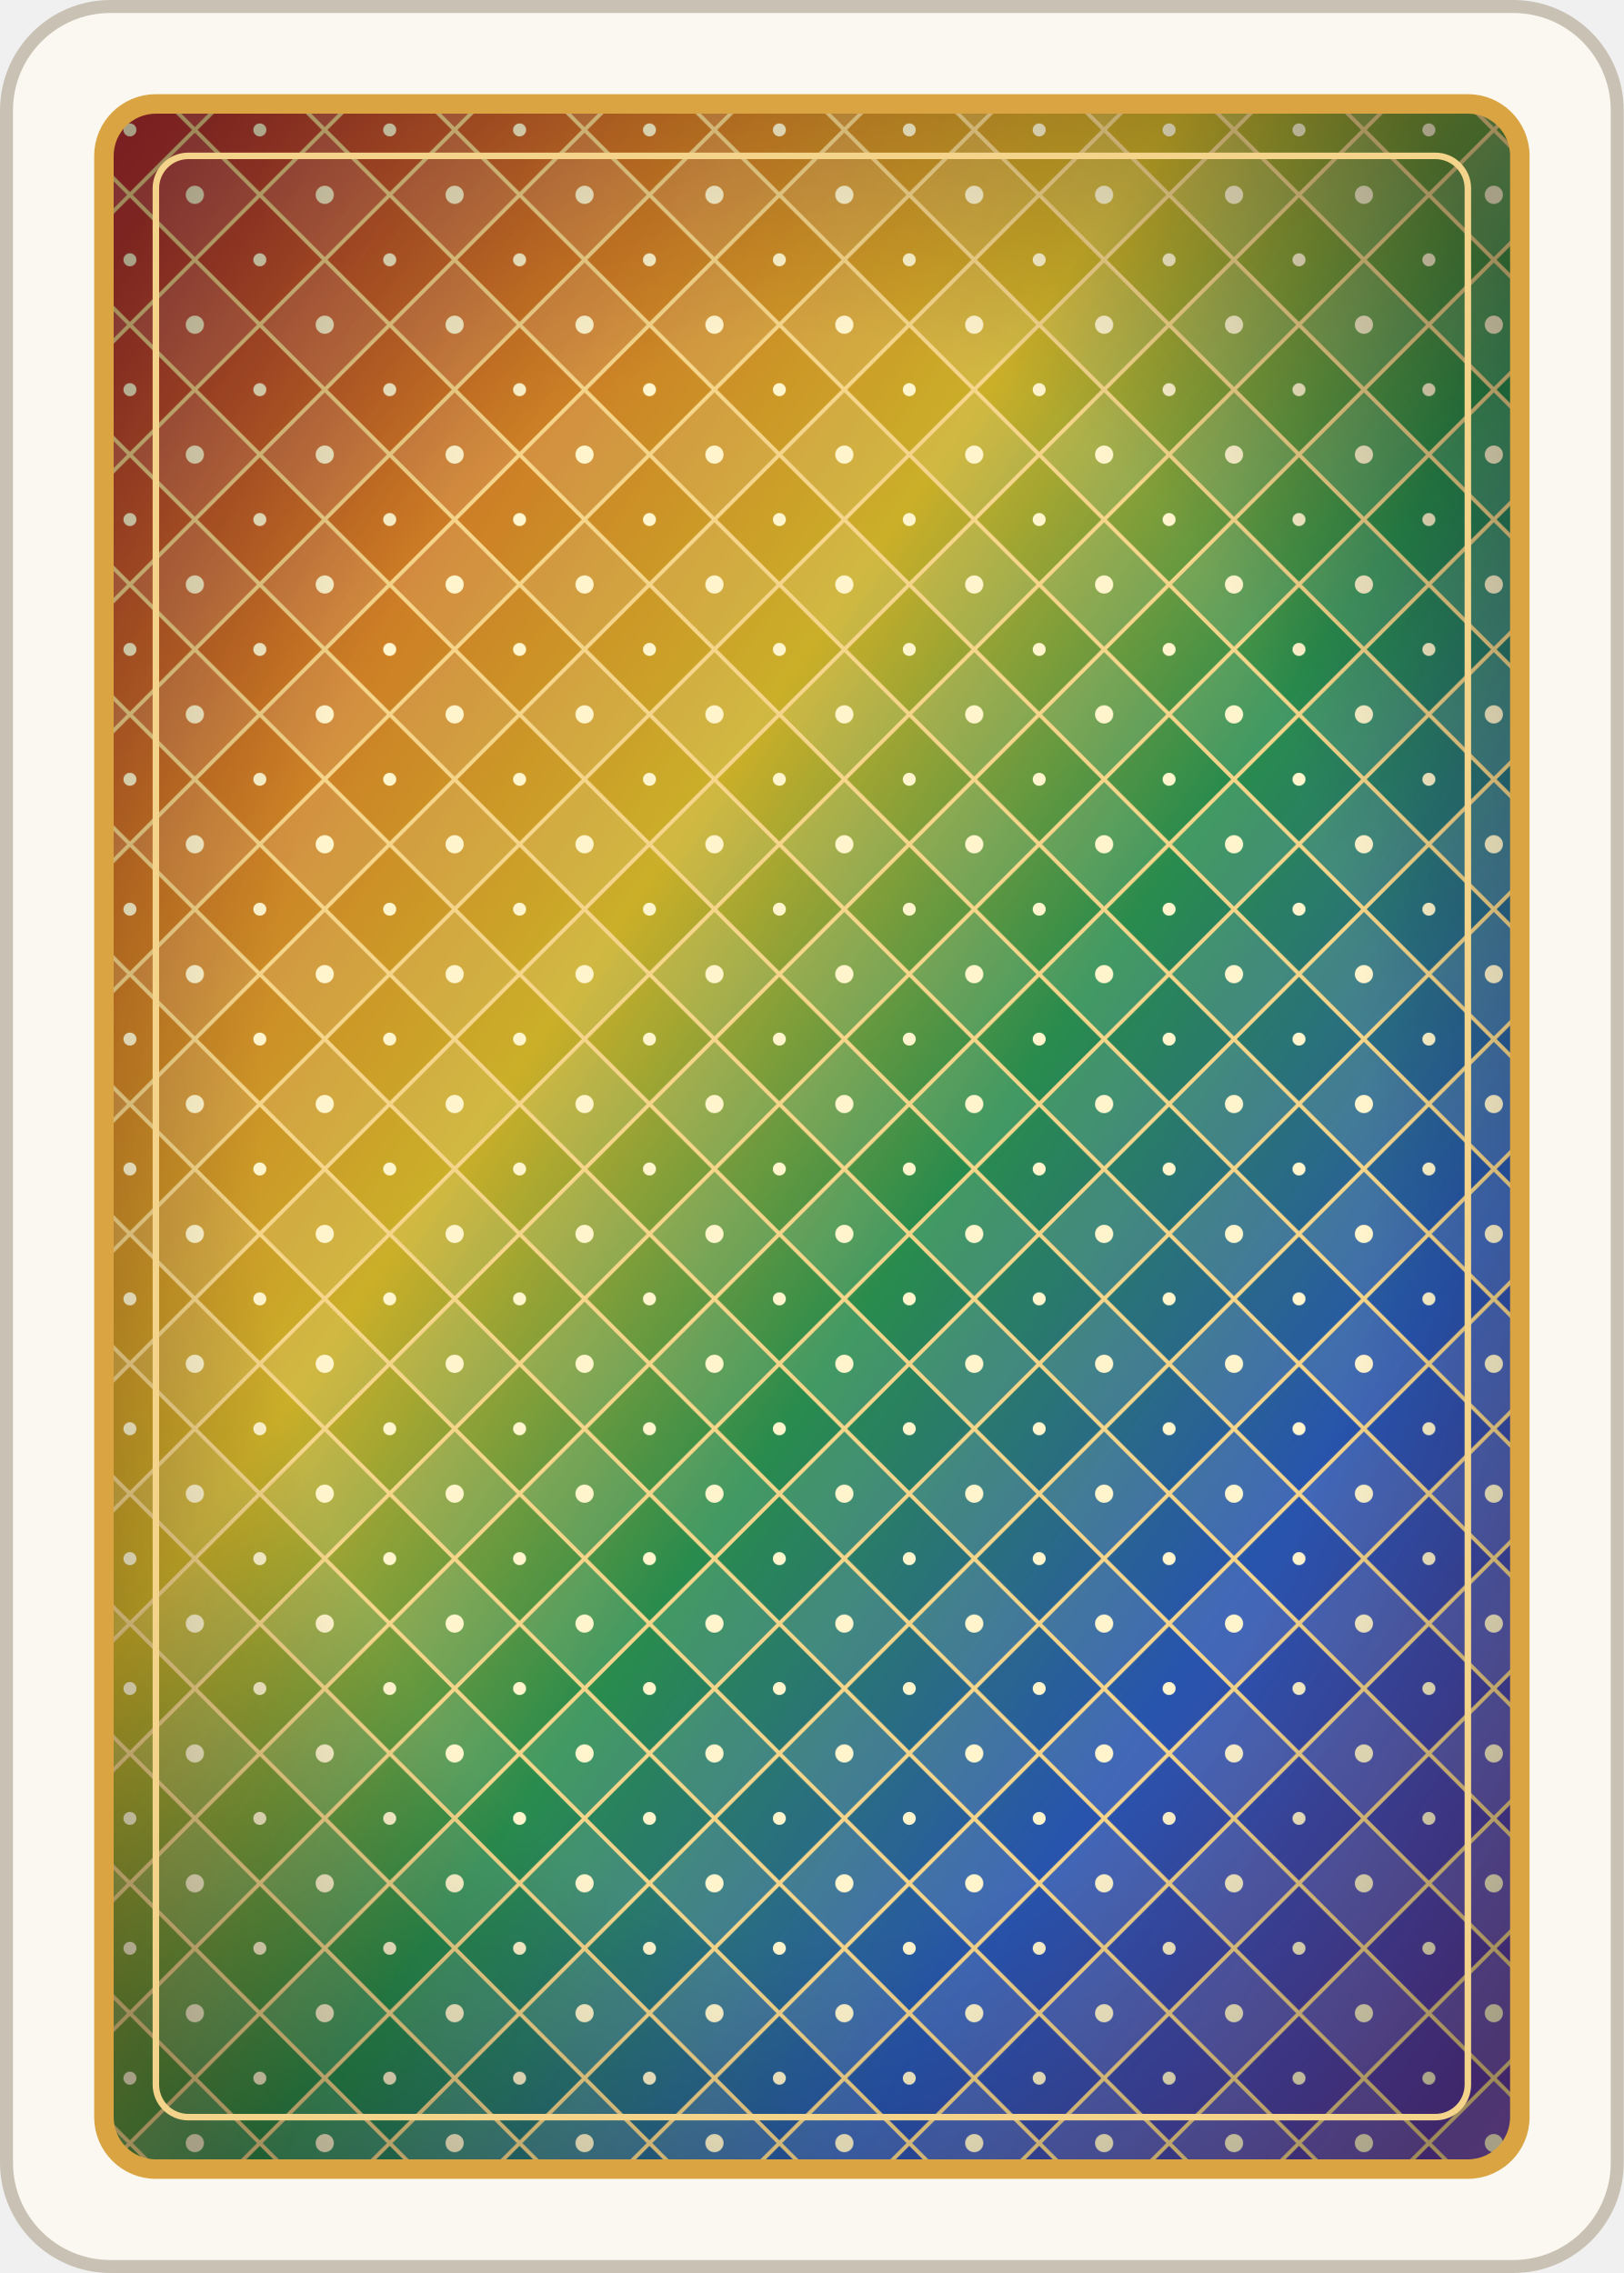
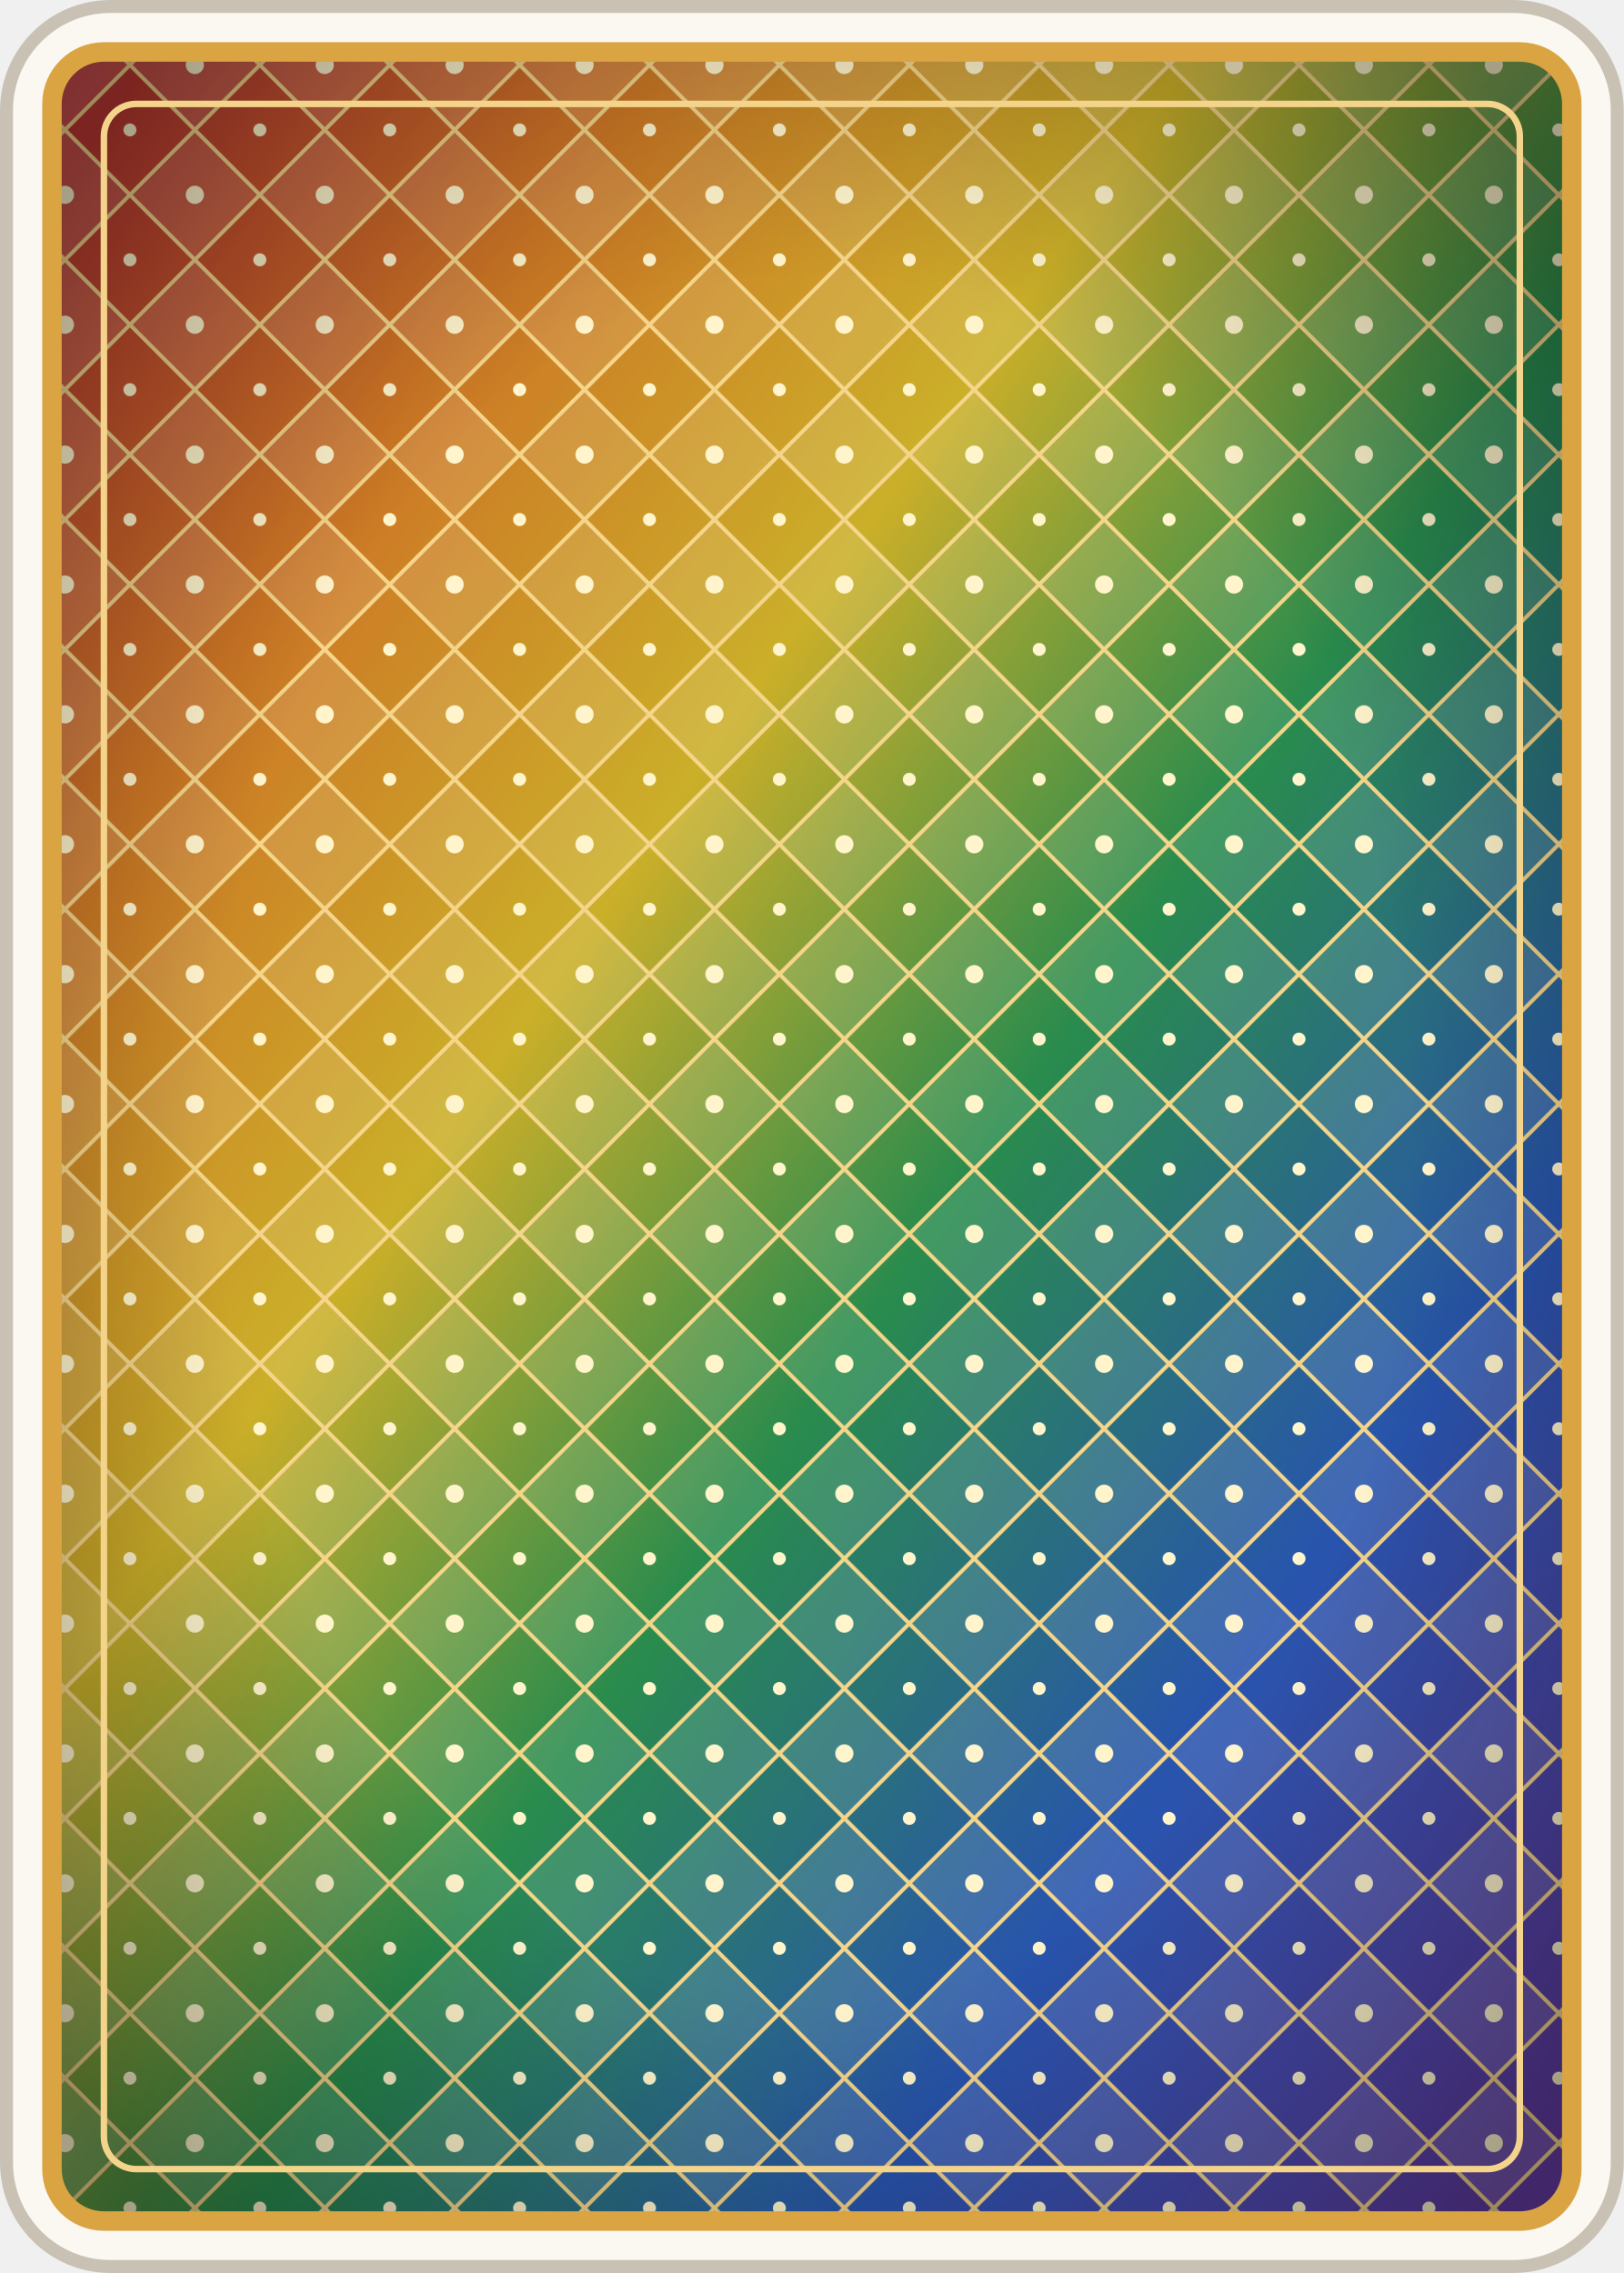
<svg xmlns="http://www.w3.org/2000/svg" viewBox="0 0 250 350" width="250" height="350">
  <defs>
    <linearGradient id="rainbow" x1="0" y1="0" x2="1" y2="1">
      <stop offset="0" stop-color="#d4303c" />
      <stop offset="0.2" stop-color="#e8862a" />
      <stop offset="0.38" stop-color="#e6c62e" />
      <stop offset="0.56" stop-color="#2f9e57" />
      <stop offset="0.76" stop-color="#2d5fc4" />
      <stop offset="1" stop-color="#7b3fb8" />
    </linearGradient>
    <pattern id="lattice" width="20" height="20" patternUnits="userSpaceOnUse">
      <path d="M10 0 L20 10 L10 20 L0 10 Z" fill="#ffffff" fill-opacity="0.12" stroke="#f3d48a" stroke-width="0.6" />
      <circle cx="10" cy="10" r="1.4" fill="#fff4cc" />
      <circle cx="0" cy="0" r="1" fill="#fff4cc" />
      <circle cx="20" cy="0" r="1" fill="#fff4cc" />
      <circle cx="0" cy="20" r="1" fill="#fff4cc" />
      <circle cx="20" cy="20" r="1" fill="#fff4cc" />
    </pattern>
    <radialGradient id="vignette" cx="50%" cy="50%" r="65%">
      <stop offset="60%" stop-color="#000" stop-opacity="0" />
      <stop offset="100%" stop-color="#000" stop-opacity="0.35" />
    </radialGradient>
    <clipPath id="panel">
-       <rect x="16" y="16" width="218" height="318" rx="8" />
+       <rect x="8" y="8" width="234" height="334" rx="8" />
    </clipPath>
  </defs>
  <rect x="1" y="1" width="248" height="348" rx="16" fill="#fbf8f1" stroke="#c9c2b4" stroke-width="2" />
  <g clip-path="url(#panel)">
-     <rect x="16" y="16" width="218" height="318" fill="url(#rainbow)" />
-     <rect x="16" y="16" width="218" height="318" fill="#000" opacity="0.12" />
-     <rect x="16" y="16" width="218" height="318" fill="url(#lattice)" />
-     <rect x="16" y="16" width="218" height="318" fill="url(#vignette)" />
+     <rect x="8" y="8" width="234" height="334" fill="url(#rainbow)" />
+     <rect x="8" y="8" width="234" height="334" fill="#000" opacity="0.12" />
+     <rect x="8" y="8" width="234" height="334" fill="url(#lattice)" />
+     <rect x="8" y="8" width="234" height="334" fill="url(#vignette)" />
  </g>
-   <rect x="16" y="16" width="218" height="318" rx="8" fill="none" stroke="#d9a441" stroke-width="3" />
-   <rect x="24" y="24" width="202" height="302" rx="5" fill="none" stroke="#f3d48a" stroke-width="1" />
+   <rect x="8" y="8" width="234" height="334" rx="8" fill="none" stroke="#d9a441" stroke-width="3" />
+   <rect x="16" y="16" width="218" height="318" rx="5" fill="none" stroke="#f3d48a" stroke-width="1" />
</svg>
